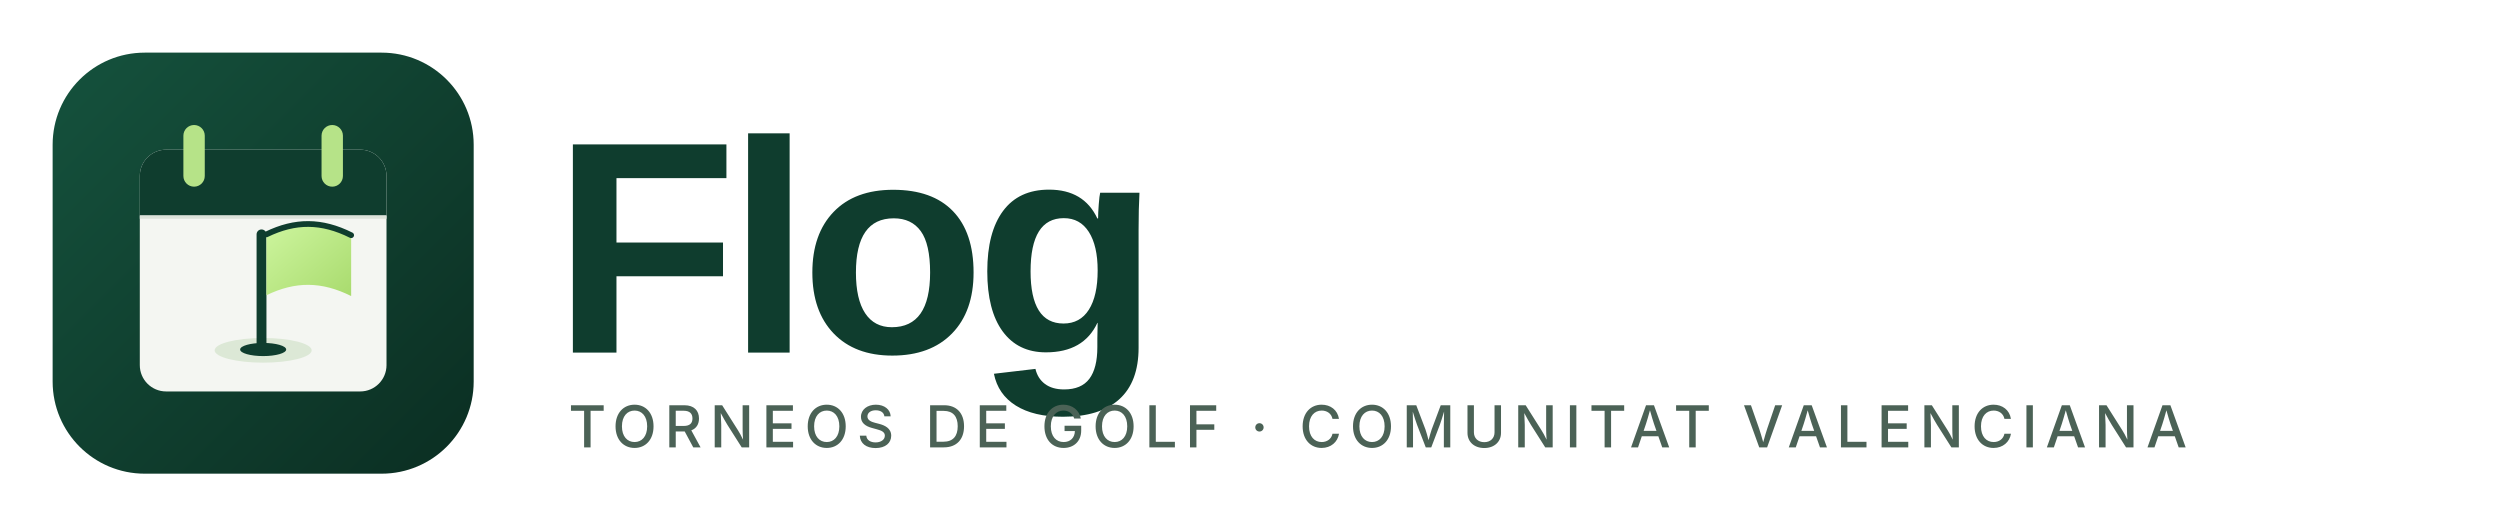
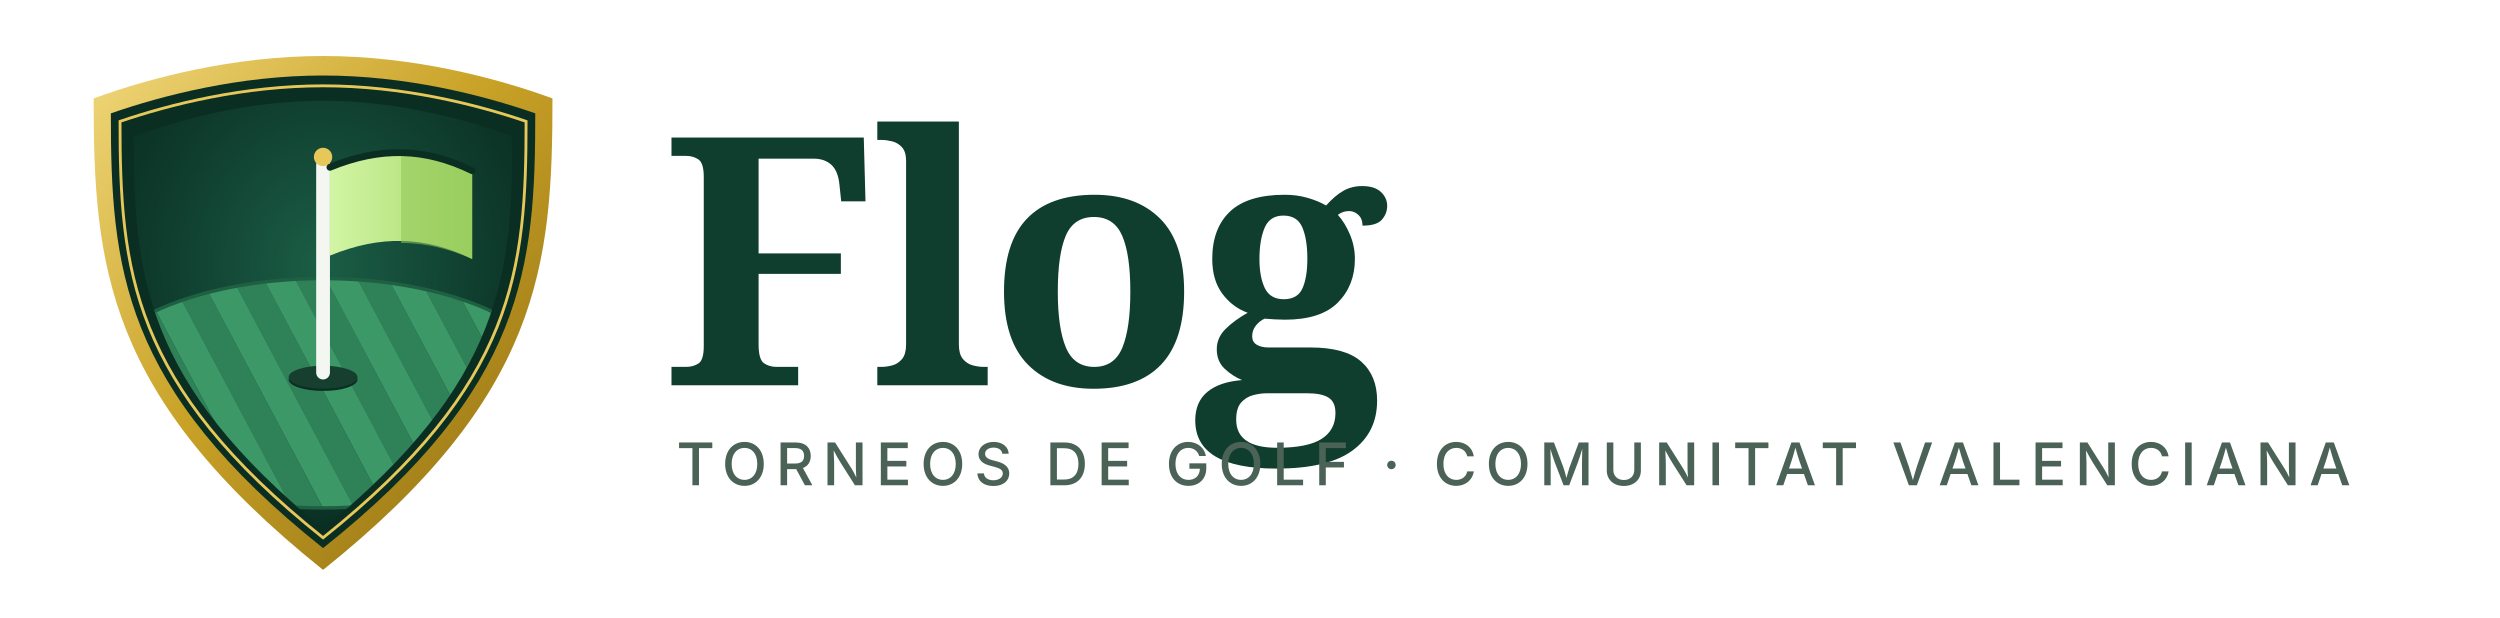
- <svg xmlns="http://www.w3.org/2000/svg" viewBox="0 0 1900 400" width="1900" height="400">
+ <svg xmlns="http://www.w3.org/2000/svg" viewBox="0 0 1700 420" width="1700" height="420">
  <defs>
-     <linearGradient id="bg" x1="0" y1="0" x2="1" y2="1">
-       <stop offset="0" stop-color="#15523D" />
-       <stop offset="1" stop-color="#0B2E22" />
+     <radialGradient id="campo" cx="50%" cy="38%" r="70%">
+       <stop offset="0" stop-color="#1B5E46" />
+       <stop offset="0.6" stop-color="#0F3D2E" />
+       <stop offset="1" stop-color="#082A1F" />
+     </radialGradient>
+     <linearGradient id="oro" x1="0" y1="0" x2="1" y2="1">
+       <stop offset="0" stop-color="#F0D77A" />
+       <stop offset="0.45" stop-color="#C9A227" />
+       <stop offset="1" stop-color="#8E6D12" />
    </linearGradient>
-     <linearGradient id="flag" x1="0" y1="0" x2="1" y2="1">
-       <stop offset="0" stop-color="#CDF59E" />
-       <stop offset="1" stop-color="#A9DB6E" />
+     <linearGradient id="bandera" x1="0" y1="0" x2="1" y2="0">
+       <stop offset="0" stop-color="#D2F5A4" />
+       <stop offset="1" stop-color="#A6D96A" />
    </linearGradient>
+     <pattern id="siega" patternUnits="userSpaceOnUse" width="96" height="96" patternTransform="rotate(-28)">
+       <rect width="48" height="96" fill="#2F8257" />
+       <rect x="48" width="48" height="96" fill="#3C9867" />
+     </pattern>
+     <clipPath id="clipEscudo">
+       <path d="M512 150 C 640 150 760 182 842 212 C 842 450 826 640 512 896 C 198 640 182 450 182 212 C 264 182 384 150 512 150 Z" />
+     </clipPath>
  </defs>
-   <g transform="translate(40 40) scale(0.3125)">
-     <rect width="1024" height="1024" rx="224" fill="url(#bg)" />
-     <rect x="212" y="236" width="600" height="588" rx="64" fill="#F4F6F2" />
-     <path d="M212 300a64 64 0 0 1 64-64h472a64 64 0 0 1 64 64v96H212z" fill="#0F3D2E" />
-     <rect x="318" y="176" width="52" height="150" rx="26" fill="#B6E388" />
-     <rect x="654" y="176" width="52" height="150" rx="26" fill="#B6E388" />
-     <rect x="212" y="396" width="600" height="8" fill="#DCE3DA" />
-     <ellipse cx="512" cy="724" rx="118" ry="30" fill="#DCE8D6" />
-     <ellipse cx="512" cy="722" rx="56" ry="16" fill="#0F3D2E" />
-     <rect x="496" y="430" width="24" height="296" rx="12" fill="#0F3D2E" />
-     <path d="M520 442c70-34 134-34 206 2v148c-72-36-136-36-206-2z" fill="url(#flag)" />
-     <path d="M520 442c70-34 134-34 206 2" fill="none" stroke="#0F3D2E" stroke-width="14" stroke-linecap="round" />
+   <g transform="translate(20 10) scale(0.39)">
+     <path d="M512 72 C 668 72 814 110 912 146 C 912 436 892 664 512 968 C 132 664 112 436 112 146 C 210 110 356 72 512 72 Z" fill="url(#oro)" />
+     <path d="M512 106 C 656 106 790 140 882 172 C 882 440 864 650 512 930 C 160 650 142 440 142 172 C 234 140 368 106 512 106 Z" fill="#0B2E22" />
+     <path d="M512 124 C 650 124 778 156 866 186 C 866 444 848 644 512 912 C 176 644 158 444 158 186 C 246 156 374 124 512 124 Z" fill="none" stroke="#E6C85A" stroke-width="5" />
+     <path d="M512 150 C 640 150 760 182 842 212 C 842 450 826 640 512 896 C 198 640 182 450 182 212 C 264 182 384 150 512 150 Z" fill="url(#campo)" />
+     <g clip-path="url(#clipEscudo)">
+       <ellipse cx="512" cy="660" rx="420" ry="200" fill="url(#siega)" />
+       <ellipse cx="512" cy="660" rx="420" ry="200" fill="none" stroke="#1F5F42" stroke-width="6" />
+     </g>
+     <ellipse cx="512" cy="636" rx="60" ry="20" fill="#0B2E22" />
+     <ellipse cx="512" cy="632" rx="60" ry="20" fill="#163F2F" />
+     <rect x="500" y="250" width="24" height="386" rx="12" fill="#F4F6F2" />
+     <circle cx="512" cy="248" r="16" fill="#E6C85A" />
+     <path d="M524 266 C 612 230 690 232 772 272 L 772 426 C 690 386 612 384 524 420 Z" fill="url(#bandera)" />
+     <path d="M648 244 C 694 244 736 256 772 272 L 772 426 C 736 410 694 398 648 398 Z" fill="#8FC456" opacity="0.55" />
+     <path d="M524 266 C 612 230 690 232 772 272" fill="none" stroke="#0B2E22" stroke-width="12" stroke-linecap="round" />
  </g>
-   <text x="420" y="268" font-family="Sora, Manrope, 'Helvetica Neue', Arial, sans-serif" font-weight="800" font-size="230" fill="#0F3D2E" letter-spacing="-8">Flog</text>
-   <text x="432" y="340" font-family="Inter, 'Helvetica Neue', Arial, sans-serif" font-weight="500" font-size="44" fill="#4B6256" letter-spacing="6">TORNEOS DE GOLF · COMUNITAT VALENCIANA</text>
+   <text x="450" y="262" font-family="Fraunces, 'Fraunces 72pt', serif" font-weight="700" font-size="236" letter-spacing="-4" fill="#0F3D2E">Flog</text>
+   <text x="460" y="330" font-family="Inter, 'Helvetica Neue', Arial, sans-serif" font-weight="500" font-size="40" letter-spacing="6" fill="#4B6256">TORNEOS DE GOLF · COMUNITAT VALENCIANA</text>
</svg>
